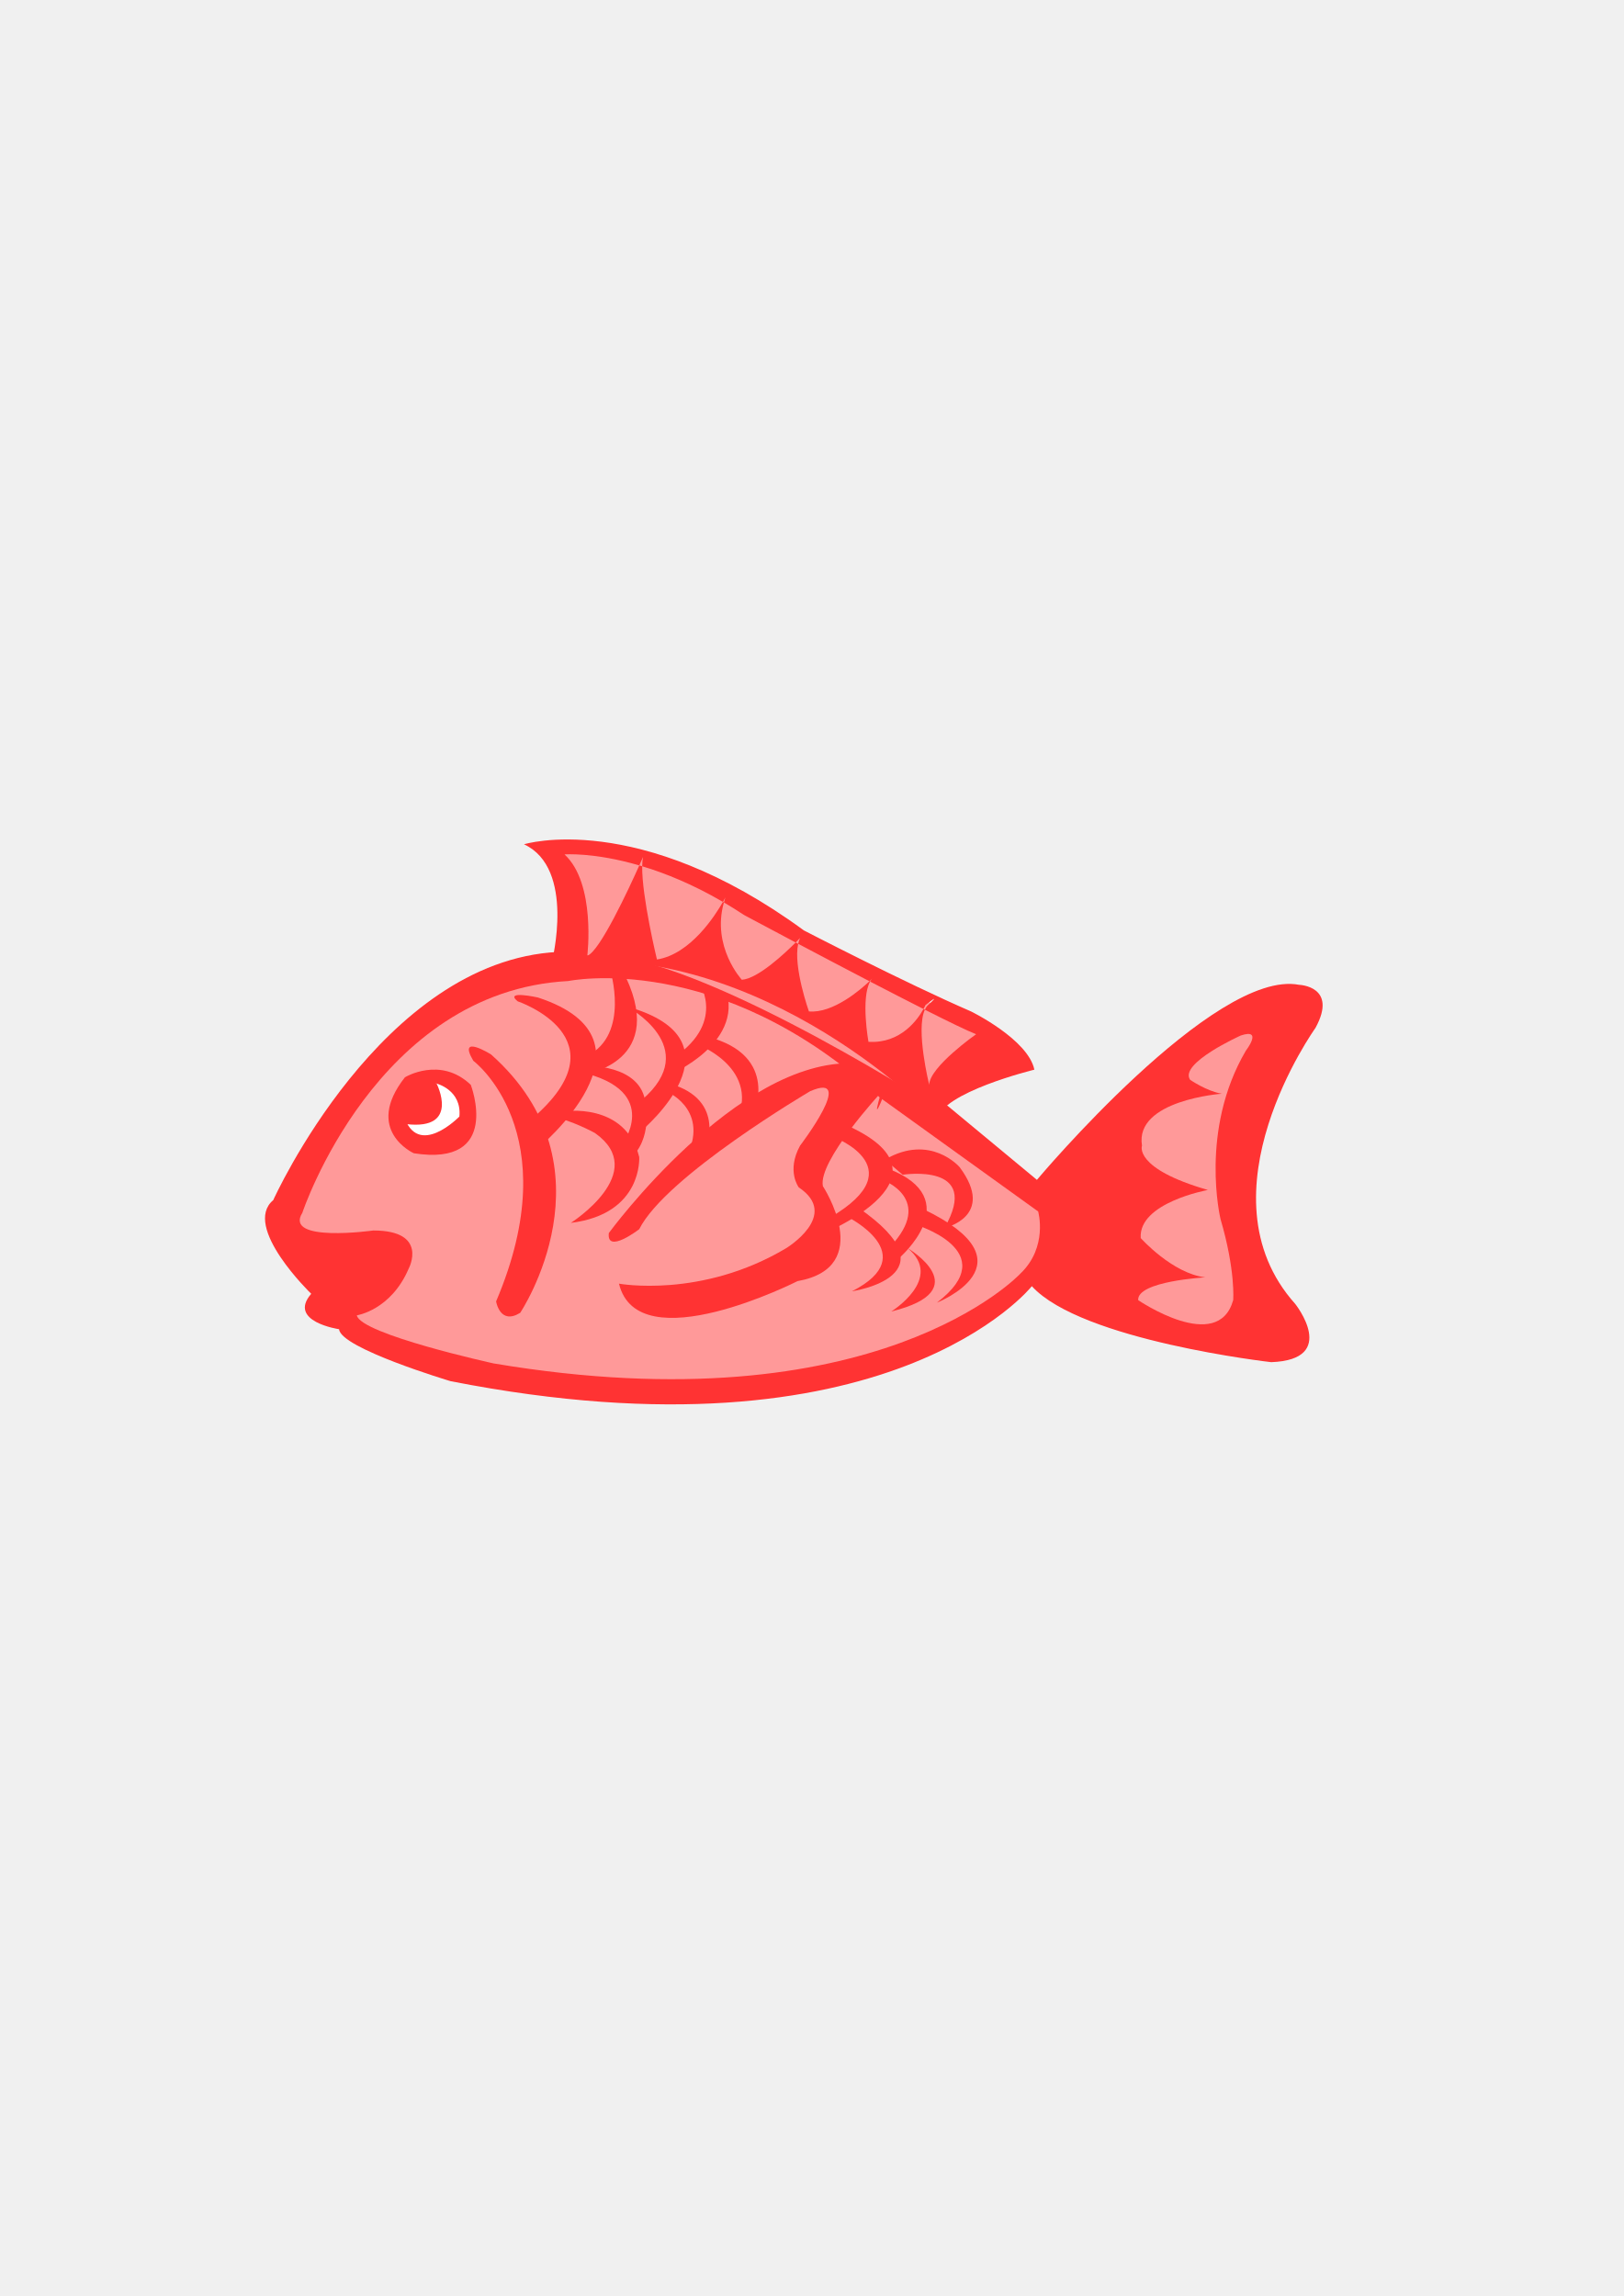
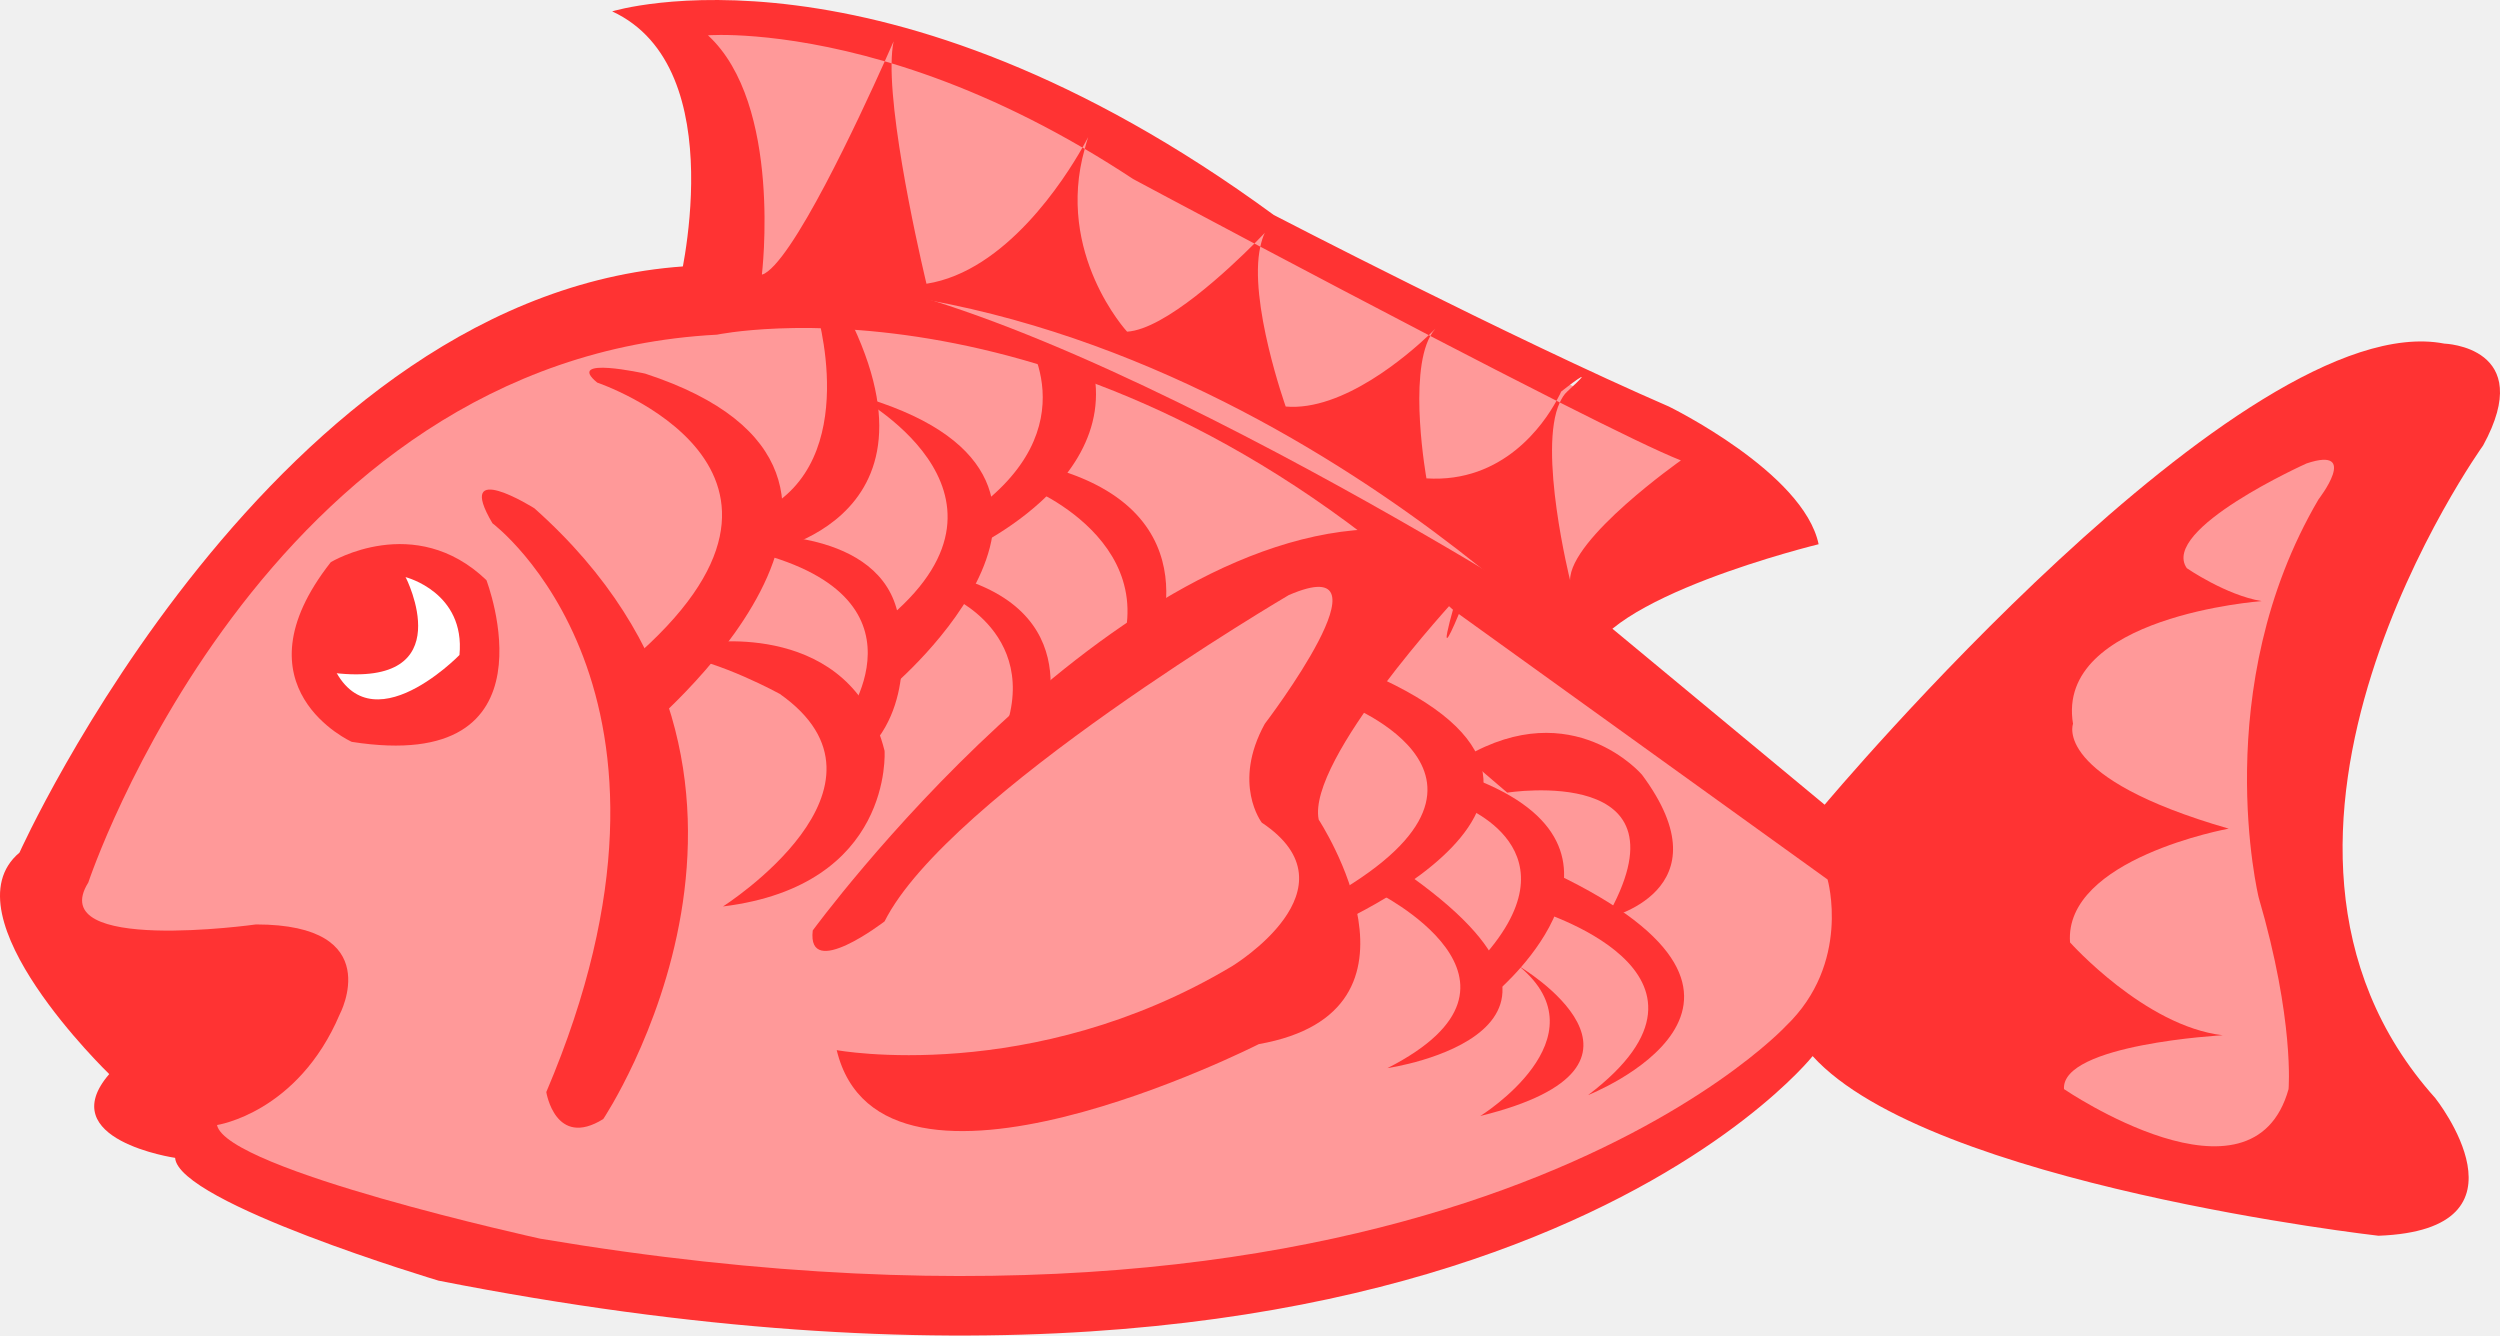
- <svg xmlns="http://www.w3.org/2000/svg" version="1.1" id="レイヤー_1" x="0px" y="0px" width="595.28px" height="841.89px" viewBox="0 0 595.28 841.89" enable-background="new 0 0 595.28 841.89" xml:space="preserve">
-   <g>
-     <path fill="#FF3333" d="M100.177,440.051c0,0,39.466-87.756,104.468-91.008c0,0,62.21-10.686,118.393,36.22l57.114,47.36   c0,0,64.995-77.537,96.107-71.516c0,0,14.394,0.467,6.019,15.799c0,0-43.631,60.822-7.426,101.211c0,0,16.256,20.431-8.806,21.358   c0,0-69.658-7.897-87.757-27.862c0,0-52.471,66.396-213.114,34.828c0,0-40.395-12.071-40.86-19.047c0,0-19.037-2.785-10.218-12.992   C114.098,474.402,88.58,449.798,100.177,440.051z" />
-     <path fill="#FF9999" d="M110.851,444.689c0,0,26.936-81.252,97.501-84.967c0,0,55.251-11.603,114.216,42.72l58.039,41.779   c0,0,3.716,12.996-6.498,22.759c0,0-52.471,56.636-193.147,32.953c0,0-48.754-10.683-50.148-17.631c0,0,12.532-1.862,19.035-17.177   c0,0,7.429-13.934-12.997-13.934C136.852,451.192,103.89,455.829,110.851,444.689z" />
-     <path fill="#FF3333" d="M151.711,422.874c0,0-18.574-8.361-3.251-27.867c0,0,13.004-7.888,24.138,2.786   C172.598,397.793,184.204,427.971,151.711,422.874z" />
-     <path fill="#FFFFFF" d="M168.417,409.404c0,0-15.322,15.793-20.424-0.462c0,0-2.325-13.005,12.073-11.613   C160.067,397.328,169.347,399.656,168.417,409.404z" />
-     <path fill="#FF3333" d="M160.067,397.328c0,0,8.819,17.185-11.14,14.858c0,0-8.36-12.531,5.092-16.25   C154.019,395.936,157.739,395.936,160.067,397.328z" />
-     <path fill="#FF3333" d="M173.532,388.971c0,0,34.82,26,8.351,88.219c0,0,1.393,8.815,8.834,4.185c0,0,35.749-53.403-10.684-94.728   C180.033,386.646,167.498,378.764,173.532,388.971z" />
-     <path fill="#FF3333" d="M189.783,367.155c0,0,39.924,13.465,5.104,43.174l1.857,11.148c0,0,48.745-39.929,0.465-55.718   C197.21,365.759,184.674,362.969,189.783,367.155z" />
-     <path fill="#FF3333" d="M206.503,407.546c0,0,22.742-3.72,27.845,16.716c0,0,1.402,20.887-25.062,24.14   c0,0,29.237-18.569,8.814-32.963c0,0-9.285-5.11-16.246-6.036L206.503,407.546z" />
-     <path fill="#FF3333" d="M214.385,390.827c0,0,20.892-0.928,22.289,13.933c0,0,2.789,13.005-6.033,20.438l-2.792-5.117   c0,0,15.327-19.969-14.854-26.936L214.385,390.827z" />
-     <path fill="#FF3333" d="M223.674,355.547c0,0,7.438,23.678-8.361,31.573v6.493c0,0,32.5-5.104,10.673-41.79L223.674,355.547z" />
-     <path fill="#FF3333" d="M235.276,403.364v11.149c0,0,39.467-32.964-5.569-45.501C229.707,369.012,258.037,383.873,235.276,403.364z   " />
-     <path fill="#FF3333" d="M255.713,359.255c0,0,11.142,14.866-8.361,28.321v5.569c0,0,31.105-13.925,15.323-37.129L255.713,359.255z" />
-     <path fill="#FF3333" d="M245.04,400.58c0,0,16.707,7.432,5.092,26.467l8.363-5.104c0,0,8.361-18.569-13-24.614L245.04,400.58z" />
-     <path fill="#FF3333" d="M256.642,383.405c0,0,24.595,9.739,11.597,31.108l7.906-5.572c0,0,10.213-21.822-16.716-28.793   L256.642,383.405z" />
-     <path fill="#FF3333" d="M223.209,452.127c0,0,46.893-64.08,90.084-62.228c0,0,16.702-3.253,11.137,10.68   c-5.577,13.934-1.401,0-1.401,0s-23.211,25.073-21.349,34.356c0,0,19.49,29.723-9.289,34.82c0,0-58.498,29.72-65.465,0.933   c0,0,30.177,5.565,61.29-13.003c0,0,19.964-12.07,4.637-22.283c0,0-4.637-6.029,0.465-15.322c0,0,20.9-27.391,3.72-19.969   c0,0-52.937,31.114-62.689,50.609C234.348,450.72,222.285,460.012,223.209,452.127z" />
-     <path fill="#FF3333" d="M305.388,416.828c0,0,32.501,12.075-4.642,31.574l0.467,4.18c0,0,54.328-21.831,6.032-41.318   L305.388,416.828z" />
-     <path fill="#FF3333" d="M323.495,432.623c0,0,19.503,6.957,2.797,24.6l3.248,4.178c0,0,25.531-21.82-4.182-32.965L323.495,432.623z   " />
-     <path fill="#FF3333" d="M310.492,446.079c0,0,28.323,13.933,1.856,27.397c0,0,38.548-5.573,2.323-30.65L310.492,446.079z" />
-     <path fill="#FF3333" d="M326.742,480.902c0,0,19.504-12.074,6.038-23.217C332.78,457.686,358.786,473.009,326.742,480.902z" />
-     <path fill="#FF3333" d="M335.099,448.862c0,0,33.445,9.763,8.371,28.792c0,0,36.673-14.396-5.114-34.362L335.099,448.862z" />
-     <path fill="#FF3333" d="M330.924,430.751c0,0,29.253-4.636,15.327,19.514c0,0,19.038-4.186,5.569-22.294   c0,0-10.679-12.531-27.391-2.773L330.924,430.751z" />
-     <path fill="#FF9999" d="M215.313,350.438l-13.025-38.31c0,0,39.867-4.428,53.167,8.866l113.719,62.028l-29.533,20.684   C339.642,403.705,249.027,345.914,215.313,350.438z" />
-     <path fill="#FF3333" d="M355.996,370.869c-24.607-10.685-61.283-29.712-61.283-29.712   c-60.821-44.576-102.613-31.579-102.613-31.579c19.038,8.823,10.213,43.179,10.213,43.179   c78.472-8.354,141.156,58.047,141.156,58.047c1.391-10.225,35.748-18.58,35.748-18.58   C376.893,381.077,355.996,370.869,355.996,370.869z M340.668,397.793c0,0-5.037-20.233-1.593-27.556   c-0.17-0.083-0.342-0.181-0.512-0.264c-1.983,3.615-8.225,12.79-20.171,12.037c0,0-2.854-15.878,0.599-22.086   c-0.082-0.049-0.159-0.098-0.236-0.126c-3.177,3.012-13.313,11.839-22.191,11.07c0,0-5.816-16.327-3.939-24.795   c-0.311-0.165-0.615-0.324-0.916-0.484c-3.868,3.871-13.838,13.298-19.745,13.666c0,0-11.169-12.088-6.569-28.35   c-0.122-0.071-0.238-0.129-0.357-0.201c-2.753,4.854-11.854,19.19-24.19,21.119c0,0-5.57-23.005-5.411-34.184   c-0.357-0.114-0.708-0.213-1.06-0.314c-3.812,8.494-14.509,31.603-19.062,33.113c0,0,3.251-26.46-8.355-37.146   c0,0,10.683-0.846,27.418,4.032c0.857-1.919,1.374-3.099,1.374-3.099c-0.198,0.929-0.291,2.091-0.314,3.413   c8.548,2.573,18.623,6.66,29.601,13.065c0.565-0.999,0.889-1.628,0.889-1.628c-0.213,0.617-0.368,1.222-0.532,1.829   c2.449,1.441,4.949,2.988,7.493,4.669c0,0,7.855,4.211,18.821,10.015c0.998-1.005,1.608-1.65,1.608-1.65   c-0.307,0.624-0.52,1.357-0.692,2.134c7.781,4.117,17.02,8.984,26.13,13.726c0.648-0.615,1.026-1.005,1.026-1.005   c-0.29,0.319-0.557,0.715-0.79,1.131c6.838,3.549,13.586,7.022,19.572,10.049c0.489-0.868,0.721-1.423,0.721-1.423   s6.503-5.114,0.934,0c-0.479,0.424-0.828,1.016-1.143,1.687c8.579,4.335,15.53,7.719,18.783,8.987   C357.858,379.225,340.668,391.295,340.668,397.793z" />
-     <path fill="#FF9999" d="M454.894,379.692c0,0-22.754,10.208-18.574,16.244c0,0,6.038,4.175,11.608,5.11   c0,0-32.035,2.328-29.254,19.034c0,0-3.251,8.355,24.148,16.254c0,0-25.549,4.64-24.611,17.643c0,0,11.61,13.004,23.684,14.401   c0,0-25.079,1.378-24.621,8.351c0,0,29.255,19.963,34.83,0c0,0,0.938-10.682-4.638-29.729c0,0-7.894-32.486,9.285-61.736   C456.751,385.263,463.244,376.906,454.894,379.692z" />
+ <svg xmlns="http://www.w3.org/2000/svg" version="1.1" id="レイヤー_1" x="0px" y="0px" width="387.742" height="207.139" viewBox="0 0 387.742 207.139" enable-background="new 0 0 595.28 841.89" xml:space="preserve">
+   <defs id="defs4446" />
+   <g id="g4394" transform="translate(-97.15488,-307.8146)">
+     <path d="m 100.177,440.051 c 0,0 39.466,-87.756 104.468,-91.008 0,0 62.21,-10.686 118.393,36.22 l 57.114,47.36 c 0,0 64.995,-77.537 96.107,-71.516 0,0 14.394,0.467 6.019,15.799 0,0 -43.631,60.822 -7.426,101.211 0,0 16.256,20.431 -8.806,21.358 0,0 -69.658,-7.897 -87.757,-27.862 0,0 -52.471,66.396 -213.114,34.828 0,0 -40.395,-12.071 -40.86,-19.047 0,0 -19.037,-2.785 -10.218,-12.992 0.001,0 -25.517,-24.604 -13.92,-34.351 z" id="path4396" style="fill:#ff3333" />
+     <path d="m 110.851,444.689 c 0,0 26.936,-81.252 97.501,-84.967 0,0 55.251,-11.603 114.216,42.72 l 58.039,41.779 c 0,0 3.716,12.996 -6.498,22.759 0,0 -52.471,56.636 -193.147,32.953 0,0 -48.754,-10.683 -50.148,-17.631 0,0 12.532,-1.862 19.035,-17.177 0,0 7.429,-13.934 -12.997,-13.934 0,0.001 -32.962,4.638 -26.001,-6.502 z" id="path4398" style="fill:#ff9999" />
+     <path d="m 151.711,422.874 c 0,0 -18.574,-8.361 -3.251,-27.867 0,0 13.004,-7.888 24.138,2.786 0,0 11.606,30.178 -20.887,25.081 z" id="path4400" style="fill:#ff3333" />
+     <path d="m 168.417,409.404 c 0,0 -15.322,15.793 -20.424,-0.462 0,0 -2.325,-13.005 12.073,-11.613 0.001,-0.001 9.281,2.327 8.351,12.075 z" id="path4402" style="fill:#ffffff" />
+     <path d="m 160.067,397.328 c 0,0 8.819,17.185 -11.14,14.858 0,0 -8.36,-12.531 5.092,-16.25 0,0 3.72,0 6.048,1.392 z" id="path4404" style="fill:#ff3333" />
+     <path d="m 173.532,388.971 c 0,0 34.82,26 8.351,88.219 0,0 1.393,8.815 8.834,4.185 0,0 35.749,-53.403 -10.684,-94.728 0,-10e-4 -12.535,-7.883 -6.501,2.324 z" id="path4406" style="fill:#ff3333" />
+     <path d="m 189.783,367.155 c 0,0 39.924,13.465 5.104,43.174 l 1.857,11.148 c 0,0 48.745,-39.929 0.465,-55.718 0.001,0 -12.535,-2.79 -7.426,1.396 z" id="path4408" style="fill:#ff3333" />
+     <path d="m 206.503,407.546 c 0,0 22.742,-3.72 27.845,16.716 0,0 1.402,20.887 -25.062,24.14 0,0 29.237,-18.569 8.814,-32.963 0,0 -9.285,-5.11 -16.246,-6.036 l 4.649,-1.857 z" id="path4410" style="fill:#ff3333" />
+     <path d="m 214.385,390.827 c 0,0 20.892,-0.928 22.289,13.933 0,0 2.789,13.005 -6.033,20.438 l -2.792,-5.117 c 0,0 15.327,-19.969 -14.854,-26.936 l 1.39,-2.318 z" id="path4412" style="fill:#ff3333" />
+     <path d="m 223.674,355.547 c 0,0 7.438,23.678 -8.361,31.573 v 6.493 c 0,0 32.5,-5.104 10.673,-41.79 l -2.312,3.724 z" id="path4414" style="fill:#ff3333" />
+     <path d="m 235.276,403.364 v 11.149 c 0,0 39.467,-32.964 -5.569,-45.501 0,0 28.33,14.861 5.569,34.352 z" id="path4416" style="fill:#ff3333" />
+     <path d="m 255.713,359.255 c 0,0 11.142,14.866 -8.361,28.321 v 5.569 c 0,0 31.105,-13.925 15.323,-37.129 l -6.962,3.239 z" id="path4418" style="fill:#ff3333" />
+     <path d="m 245.04,400.58 c 0,0 16.707,7.432 5.092,26.467 l 8.363,-5.104 c 0,0 8.361,-18.569 -13,-24.614 l -0.455,3.251 z" id="path4420" style="fill:#ff3333" />
+     <path d="m 256.642,383.405 c 0,0 24.595,9.739 11.597,31.108 l 7.906,-5.572 c 0,0 10.213,-21.822 -16.716,-28.793 l -2.787,3.257 z" id="path4422" style="fill:#ff3333" />
+     <path d="m 223.209,452.127 c 0,0 46.893,-64.08 90.084,-62.228 0,0 16.702,-3.253 11.137,10.68 -5.577,13.934 -1.401,0 -1.401,0 0,0 -23.211,25.073 -21.349,34.356 0,0 19.49,29.723 -9.289,34.82 0,0 -58.498,29.72 -65.465,0.933 0,0 30.177,5.565 61.29,-13.003 0,0 19.964,-12.07 4.637,-22.283 0,0 -4.637,-6.029 0.465,-15.322 0,0 20.9,-27.391 3.72,-19.969 0,0 -52.937,31.114 -62.689,50.609 -10e-4,0 -12.064,9.292 -11.14,1.407 z" id="path4424" style="fill:#ff3333" />
+     <path d="m 305.388,416.828 c 0,0 32.501,12.075 -4.642,31.574 l 0.467,4.18 c 0,0 54.328,-21.831 6.032,-41.318 l -1.857,5.564 z" id="path4426" style="fill:#ff3333" />
+     <path d="m 323.495,432.623 c 0,0 19.503,6.957 2.797,24.6 l 3.248,4.178 c 0,0 25.531,-21.82 -4.182,-32.965 l -1.863,4.187 z" id="path4428" style="fill:#ff3333" />
+     <path d="m 310.492,446.079 c 0,0 28.323,13.933 1.856,27.397 0,0 38.548,-5.573 2.323,-30.65 l -4.179,3.253 z" id="path4430" style="fill:#ff3333" />
+     <path d="m 326.742,480.902 c 0,0 19.504,-12.074 6.038,-23.217 0,10e-4 26.006,15.324 -6.038,23.217 z" id="path4432" style="fill:#ff3333" />
+     <path d="m 335.099,448.862 c 0,0 33.445,9.763 8.371,28.792 0,0 36.673,-14.396 -5.114,-34.362 l -3.257,5.57 z" id="path4434" style="fill:#ff3333" />
+     <path d="m 330.924,430.751 c 0,0 29.253,-4.636 15.327,19.514 0,0 19.038,-4.186 5.569,-22.294 0,0 -10.679,-12.531 -27.391,-2.773 l 6.495,5.553 z" id="path4436" style="fill:#ff3333" />
+     <path d="m 215.313,350.438 -13.025,-38.31 c 0,0 39.867,-4.428 53.167,8.866 l 113.719,62.028 -29.533,20.684 c 10e-4,-0.001 -90.614,-57.792 -124.328,-53.268 z" id="path4438" style="fill:#ff9999" />
+     <path d="M 355.996,370.869 C 331.389,360.184 294.713,341.157 294.713,341.157 233.892,296.581 192.1,309.578 192.1,309.578 c 19.038,8.823 10.213,43.179 10.213,43.179 78.472,-8.354 141.156,58.047 141.156,58.047 1.391,-10.225 35.748,-18.58 35.748,-18.58 -2.324,-11.147 -23.221,-21.355 -23.221,-21.355 z m -15.328,26.924 c 0,0 -5.037,-20.233 -1.593,-27.556 -0.17,-0.083 -0.342,-0.181 -0.512,-0.264 -1.983,3.615 -8.225,12.79 -20.171,12.037 0,0 -2.854,-15.878 0.599,-22.086 -0.082,-0.049 -0.159,-0.098 -0.236,-0.126 -3.177,3.012 -13.313,11.839 -22.191,11.07 0,0 -5.816,-16.327 -3.939,-24.795 -0.311,-0.165 -0.615,-0.324 -0.916,-0.484 -3.868,3.871 -13.838,13.298 -19.745,13.666 0,0 -11.169,-12.088 -6.569,-28.35 -0.122,-0.071 -0.238,-0.129 -0.357,-0.201 -2.753,4.854 -11.854,19.19 -24.19,21.119 0,0 -5.57,-23.005 -5.411,-34.184 -0.357,-0.114 -0.708,-0.213 -1.06,-0.314 -3.812,8.494 -14.509,31.603 -19.062,33.113 0,0 3.251,-26.46 -8.355,-37.146 0,0 10.683,-0.846 27.418,4.032 0.857,-1.919 1.374,-3.099 1.374,-3.099 -0.198,0.929 -0.291,2.091 -0.314,3.413 8.548,2.573 18.623,6.66 29.601,13.065 0.565,-0.999 0.889,-1.628 0.889,-1.628 -0.213,0.617 -0.368,1.222 -0.532,1.829 2.449,1.441 4.949,2.988 7.493,4.669 0,0 7.855,4.211 18.821,10.015 0.998,-1.005 1.608,-1.65 1.608,-1.65 -0.307,0.624 -0.52,1.357 -0.692,2.134 7.781,4.117 17.02,8.984 26.13,13.726 0.648,-0.615 1.026,-1.005 1.026,-1.005 -0.29,0.319 -0.557,0.715 -0.79,1.131 6.838,3.549 13.586,7.022 19.572,10.049 0.489,-0.868 0.721,-1.423 0.721,-1.423 0,0 6.503,-5.114 0.934,0 -0.479,0.424 -0.828,1.016 -1.143,1.687 8.579,4.335 15.53,7.719 18.783,8.987 -10e-4,0.001 -17.191,12.071 -17.191,18.569 z" id="path4440" style="fill:#ff3333" />
+     <path d="m 454.894,379.692 c 0,0 -22.754,10.208 -18.574,16.244 0,0 6.038,4.175 11.608,5.11 0,0 -32.035,2.328 -29.254,19.034 0,0 -3.251,8.355 24.148,16.254 0,0 -25.549,4.64 -24.611,17.643 0,0 11.61,13.004 23.684,14.401 0,0 -25.079,1.378 -24.621,8.351 0,0 29.255,19.963 34.83,0 0,0 0.938,-10.682 -4.638,-29.729 0,0 -7.894,-32.486 9.285,-61.736 0,-0.001 6.493,-8.358 -1.857,-5.572 z" id="path4442" style="fill:#ff9999" />
  </g>
</svg>
